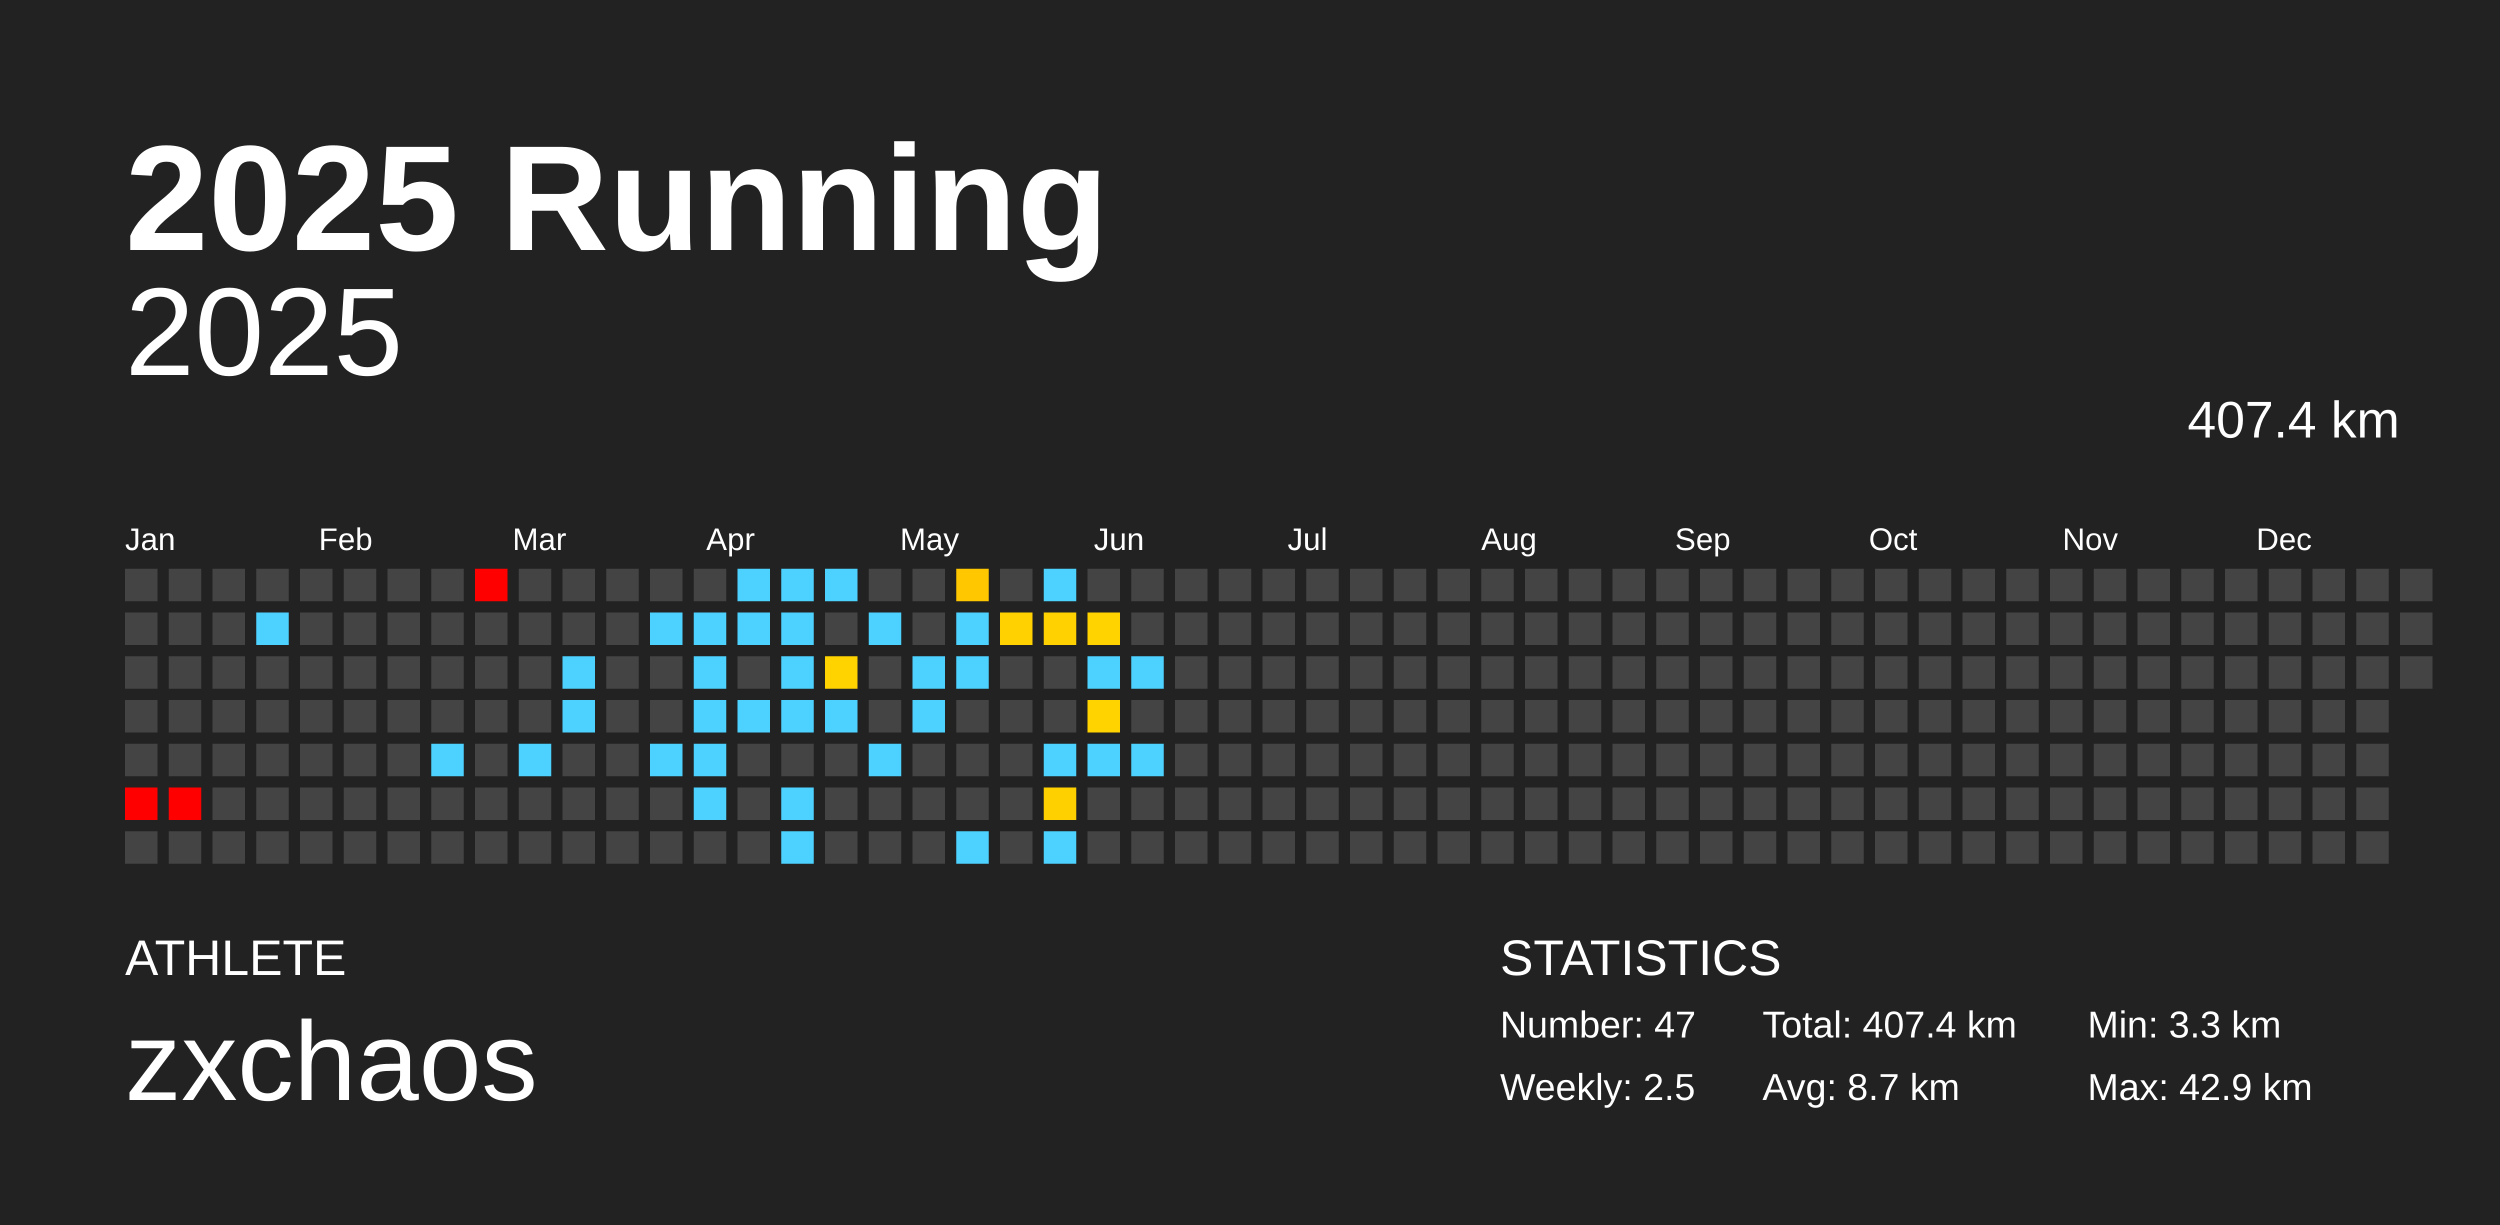
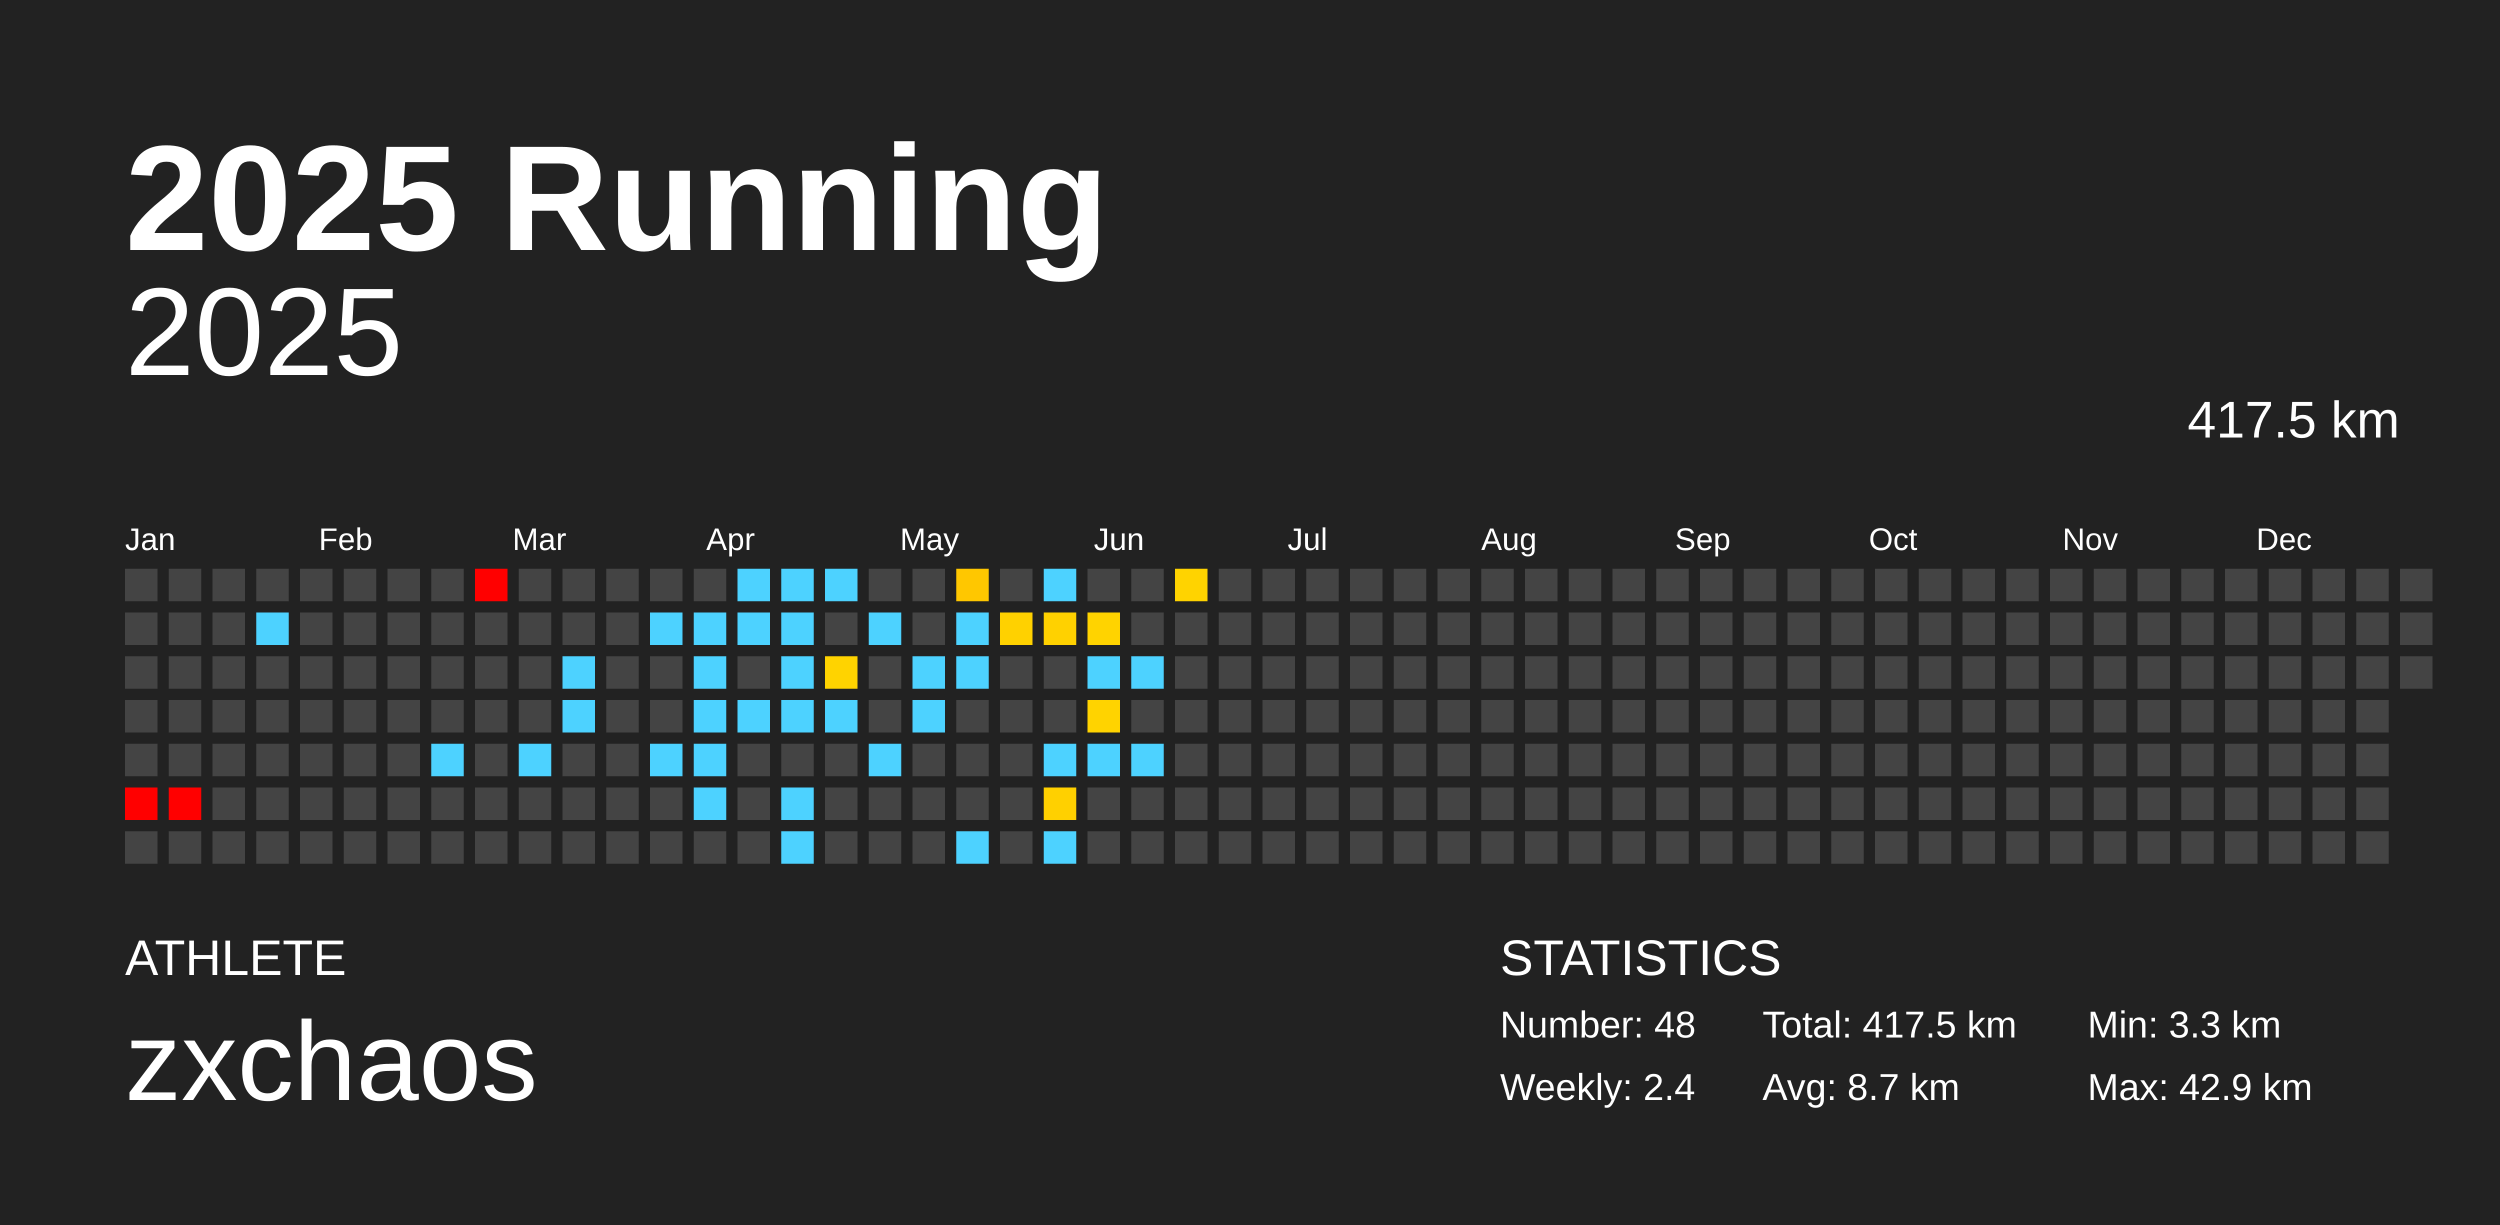
<svg xmlns="http://www.w3.org/2000/svg" baseProfile="full" height="98mm" version="1.1" viewBox="0,0,200,98" width="200mm">
  <defs />
  <rect fill="#222222" height="98" width="200" x="0" y="0" />
  <text fill="#FFFFFF" style="font-size:12px; font-family:Arial; font-weight:bold;" x="10" y="20">2025 Running</text>
  <text fill="#FFFFFF" style="font-size:4px; font-family:Arial" x="10" y="78">ATHLETE</text>
  <text fill="#FFFFFF" style="font-size:9px; font-family:Arial" x="10" y="88">zxchaos</text>
  <text fill="#FFFFFF" style="font-size:4px; font-family:Arial" x="120" y="78">STATISTICS</text>
-   <text fill="#FFFFFF" style="font-size:3px; font-family:Arial" x="120" y="83">Number: 47</text>
-   <text fill="#FFFFFF" style="font-size:3px; font-family:Arial" x="120" y="88">Weekly: 2.5</text>
-   <text fill="#FFFFFF" style="font-size:3px; font-family:Arial" x="141" y="83">Total: 407.4 km</text>
+   <text fill="#FFFFFF" style="font-size:3px; font-family:Arial" x="120" y="83">Number: 48</text>
+   <text fill="#FFFFFF" style="font-size:3px; font-family:Arial" x="120" y="88">Weekly: 2.4</text>
+   <text fill="#FFFFFF" style="font-size:3px; font-family:Arial" x="141" y="83">Total: 417.5 km</text>
  <text fill="#FFFFFF" style="font-size:3px; font-family:Arial" x="141" y="88">Avg: 8.7 km</text>
  <text fill="#FFFFFF" style="font-size:3px; font-family:Arial" x="167" y="83">Min: 3.3 km</text>
  <text fill="#FFFFFF" style="font-size:3px; font-family:Arial" x="167" y="88">Max: 42.9 km</text>
  <text alignment-baseline="hanging" fill="#FFFFFF" style="font-size:10.0px; font-family:Arial;" x="10" y="30">2025</text>
-   <text alignment-baseline="hanging" fill="#FFFFFF" style="font-size:4.125px; font-family:Arial;" x="175" y="35">407.4 km</text>
+   <text alignment-baseline="hanging" fill="#FFFFFF" style="font-size:4.125px; font-family:Arial;" x="175" y="35">417.5 km</text>
  <text fill="#FFFFFF" style="font-size:2.5px; font-family:Arial" x="10.0" y="44">Jan</text>
  <text fill="#FFFFFF" style="font-size:2.5px; font-family:Arial" x="25.5" y="44">Feb</text>
  <text fill="#FFFFFF" style="font-size:2.5px; font-family:Arial" x="41.0" y="44">Mar</text>
  <text fill="#FFFFFF" style="font-size:2.5px; font-family:Arial" x="56.5" y="44">Apr</text>
  <text fill="#FFFFFF" style="font-size:2.5px; font-family:Arial" x="72.0" y="44">May</text>
  <text fill="#FFFFFF" style="font-size:2.5px; font-family:Arial" x="87.5" y="44">Jun</text>
  <text fill="#FFFFFF" style="font-size:2.5px; font-family:Arial" x="103.0" y="44">Jul</text>
  <text fill="#FFFFFF" style="font-size:2.5px; font-family:Arial" x="118.5" y="44">Aug</text>
  <text fill="#FFFFFF" style="font-size:2.5px; font-family:Arial" x="134.0" y="44">Sep</text>
  <text fill="#FFFFFF" style="font-size:2.5px; font-family:Arial" x="149.5" y="44">Oct</text>
  <text fill="#FFFFFF" style="font-size:2.5px; font-family:Arial" x="165.0" y="44">Nov</text>
  <text fill="#FFFFFF" style="font-size:2.5px; font-family:Arial" x="180.5" y="44">Dec</text>
  <rect fill="#444444" height="2.6" width="2.6" x="10.0" y="45.5" />
  <rect fill="#444444" height="2.6" width="2.6" x="10.0" y="49.0" />
  <rect fill="#444444" height="2.6" width="2.6" x="10.0" y="52.5" />
  <rect fill="#444444" height="2.6" width="2.6" x="10.0" y="56.0" />
  <rect fill="#444444" height="2.6" width="2.6" x="10.0" y="59.5" />
  <rect fill="red" height="2.6" width="2.6" x="10.0" y="63.0" />
  <rect fill="#444444" height="2.6" width="2.6" x="10.0" y="66.5" />
  <rect fill="#444444" height="2.6" width="2.6" x="13.5" y="45.5" />
  <rect fill="#444444" height="2.6" width="2.6" x="13.5" y="49.0" />
  <rect fill="#444444" height="2.6" width="2.6" x="13.5" y="52.5" />
  <rect fill="#444444" height="2.6" width="2.6" x="13.5" y="56.0" />
  <rect fill="#444444" height="2.6" width="2.6" x="13.5" y="59.5" />
  <rect fill="red" height="2.6" width="2.6" x="13.5" y="63.0" />
  <rect fill="#444444" height="2.6" width="2.6" x="13.5" y="66.5" />
  <rect fill="#444444" height="2.6" width="2.6" x="17.0" y="45.5" />
  <rect fill="#444444" height="2.6" width="2.6" x="17.0" y="49.0" />
  <rect fill="#444444" height="2.6" width="2.6" x="17.0" y="52.5" />
  <rect fill="#444444" height="2.6" width="2.6" x="17.0" y="56.0" />
  <rect fill="#444444" height="2.6" width="2.6" x="17.0" y="59.5" />
  <rect fill="#444444" height="2.6" width="2.6" x="17.0" y="63.0" />
  <rect fill="#444444" height="2.6" width="2.6" x="17.0" y="66.5" />
  <rect fill="#444444" height="2.6" width="2.6" x="20.5" y="45.5" />
  <rect fill="#4dd2ff" height="2.6" width="2.6" x="20.5" y="49.0" />
  <rect fill="#444444" height="2.6" width="2.6" x="20.5" y="52.5" />
  <rect fill="#444444" height="2.6" width="2.6" x="20.5" y="56.0" />
  <rect fill="#444444" height="2.6" width="2.6" x="20.5" y="59.5" />
  <rect fill="#444444" height="2.6" width="2.6" x="20.5" y="63.0" />
  <rect fill="#444444" height="2.6" width="2.6" x="20.5" y="66.5" />
  <rect fill="#444444" height="2.6" width="2.6" x="24.0" y="45.5" />
  <rect fill="#444444" height="2.6" width="2.6" x="24.0" y="49.0" />
  <rect fill="#444444" height="2.6" width="2.6" x="24.0" y="52.5" />
  <rect fill="#444444" height="2.6" width="2.6" x="24.0" y="56.0" />
  <rect fill="#444444" height="2.6" width="2.6" x="24.0" y="59.5" />
  <rect fill="#444444" height="2.6" width="2.6" x="24.0" y="63.0" />
  <rect fill="#444444" height="2.6" width="2.6" x="24.0" y="66.5" />
  <rect fill="#444444" height="2.6" width="2.6" x="27.5" y="45.5" />
  <rect fill="#444444" height="2.6" width="2.6" x="27.5" y="49.0" />
  <rect fill="#444444" height="2.6" width="2.6" x="27.5" y="52.5" />
  <rect fill="#444444" height="2.6" width="2.6" x="27.5" y="56.0" />
  <rect fill="#444444" height="2.6" width="2.6" x="27.5" y="59.5" />
  <rect fill="#444444" height="2.6" width="2.6" x="27.5" y="63.0" />
  <rect fill="#444444" height="2.6" width="2.6" x="27.5" y="66.5" />
  <rect fill="#444444" height="2.6" width="2.6" x="31.0" y="45.5" />
  <rect fill="#444444" height="2.6" width="2.6" x="31.0" y="49.0" />
  <rect fill="#444444" height="2.6" width="2.6" x="31.0" y="52.5" />
  <rect fill="#444444" height="2.6" width="2.6" x="31.0" y="56.0" />
  <rect fill="#444444" height="2.6" width="2.6" x="31.0" y="59.5" />
  <rect fill="#444444" height="2.6" width="2.6" x="31.0" y="63.0" />
  <rect fill="#444444" height="2.6" width="2.6" x="31.0" y="66.5" />
  <rect fill="#444444" height="2.6" width="2.6" x="34.5" y="45.5" />
  <rect fill="#444444" height="2.6" width="2.6" x="34.5" y="49.0" />
  <rect fill="#444444" height="2.6" width="2.6" x="34.5" y="52.5" />
  <rect fill="#444444" height="2.6" width="2.6" x="34.5" y="56.0" />
  <rect fill="#4dd2ff" height="2.6" width="2.6" x="34.5" y="59.5" />
  <rect fill="#444444" height="2.6" width="2.6" x="34.5" y="63.0" />
  <rect fill="#444444" height="2.6" width="2.6" x="34.5" y="66.5" />
  <rect fill="red" height="2.6" width="2.6" x="38.0" y="45.5" />
  <rect fill="#444444" height="2.6" width="2.6" x="38.0" y="49.0" />
  <rect fill="#444444" height="2.6" width="2.6" x="38.0" y="52.5" />
  <rect fill="#444444" height="2.6" width="2.6" x="38.0" y="56.0" />
  <rect fill="#444444" height="2.6" width="2.6" x="38.0" y="59.5" />
  <rect fill="#444444" height="2.6" width="2.6" x="38.0" y="63.0" />
  <rect fill="#444444" height="2.6" width="2.6" x="38.0" y="66.5" />
  <rect fill="#444444" height="2.6" width="2.6" x="41.5" y="45.5" />
  <rect fill="#444444" height="2.6" width="2.6" x="41.5" y="49.0" />
  <rect fill="#444444" height="2.6" width="2.6" x="41.5" y="52.5" />
  <rect fill="#444444" height="2.6" width="2.6" x="41.5" y="56.0" />
  <rect fill="#4dd2ff" height="2.6" width="2.6" x="41.5" y="59.5" />
  <rect fill="#444444" height="2.6" width="2.6" x="41.5" y="63.0" />
  <rect fill="#444444" height="2.6" width="2.6" x="41.5" y="66.5" />
  <rect fill="#444444" height="2.6" width="2.6" x="45.0" y="45.5" />
  <rect fill="#444444" height="2.6" width="2.6" x="45.0" y="49.0" />
  <rect fill="#4dd2ff" height="2.6" width="2.6" x="45.0" y="52.5" />
  <rect fill="#4dd2ff" height="2.6" width="2.6" x="45.0" y="56.0" />
  <rect fill="#444444" height="2.6" width="2.6" x="45.0" y="59.5" />
  <rect fill="#444444" height="2.6" width="2.6" x="45.0" y="63.0" />
  <rect fill="#444444" height="2.6" width="2.6" x="45.0" y="66.5" />
  <rect fill="#444444" height="2.6" width="2.6" x="48.5" y="45.5" />
  <rect fill="#444444" height="2.6" width="2.6" x="48.5" y="49.0" />
  <rect fill="#444444" height="2.6" width="2.6" x="48.5" y="52.5" />
  <rect fill="#444444" height="2.6" width="2.6" x="48.5" y="56.0" />
  <rect fill="#444444" height="2.6" width="2.6" x="48.5" y="59.5" />
  <rect fill="#444444" height="2.6" width="2.6" x="48.5" y="63.0" />
  <rect fill="#444444" height="2.6" width="2.6" x="48.5" y="66.5" />
  <rect fill="#444444" height="2.6" width="2.6" x="52.0" y="45.5" />
  <rect fill="#4dd2ff" height="2.6" width="2.6" x="52.0" y="49.0" />
  <rect fill="#444444" height="2.6" width="2.6" x="52.0" y="52.5" />
  <rect fill="#444444" height="2.6" width="2.6" x="52.0" y="56.0" />
  <rect fill="#4dd2ff" height="2.6" width="2.6" x="52.0" y="59.5" />
  <rect fill="#444444" height="2.6" width="2.6" x="52.0" y="63.0" />
  <rect fill="#444444" height="2.6" width="2.6" x="52.0" y="66.5" />
  <rect fill="#444444" height="2.6" width="2.6" x="55.5" y="45.5" />
  <rect fill="#4dd2ff" height="2.6" width="2.6" x="55.5" y="49.0" />
  <rect fill="#4dd2ff" height="2.6" width="2.6" x="55.5" y="52.5" />
  <rect fill="#4dd2ff" height="2.6" width="2.6" x="55.5" y="56.0" />
  <rect fill="#4dd2ff" height="2.6" width="2.6" x="55.5" y="59.5" />
  <rect fill="#4dd2ff" height="2.6" width="2.6" x="55.5" y="63.0" />
  <rect fill="#444444" height="2.6" width="2.6" x="55.5" y="66.5" />
  <rect fill="#4dd2ff" height="2.6" width="2.6" x="59.0" y="45.5" />
  <rect fill="#4dd2ff" height="2.6" width="2.6" x="59.0" y="49.0" />
  <rect fill="#444444" height="2.6" width="2.6" x="59.0" y="52.5" />
  <rect fill="#4dd2ff" height="2.6" width="2.6" x="59.0" y="56.0" />
  <rect fill="#444444" height="2.6" width="2.6" x="59.0" y="59.5" />
  <rect fill="#444444" height="2.6" width="2.6" x="59.0" y="63.0" />
  <rect fill="#444444" height="2.6" width="2.6" x="59.0" y="66.5" />
  <rect fill="#4dd2ff" height="2.6" width="2.6" x="62.5" y="45.5" />
  <rect fill="#4dd2ff" height="2.6" width="2.6" x="62.5" y="49.0" />
  <rect fill="#4dd2ff" height="2.6" width="2.6" x="62.5" y="52.5" />
  <rect fill="#4dd2ff" height="2.6" width="2.6" x="62.5" y="56.0" />
  <rect fill="#444444" height="2.6" width="2.6" x="62.5" y="59.5" />
  <rect fill="#4dd2ff" height="2.6" width="2.6" x="62.5" y="63.0" />
  <rect fill="#4dd2ff" height="2.6" width="2.6" x="62.5" y="66.5" />
  <rect fill="#4dd2ff" height="2.6" width="2.6" x="66.0" y="45.5" />
  <rect fill="#444444" height="2.6" width="2.6" x="66.0" y="49.0" />
  <rect fill="#ffd300" height="2.6" width="2.6" x="66.0" y="52.5" />
  <rect fill="#4dd2ff" height="2.6" width="2.6" x="66.0" y="56.0" />
  <rect fill="#444444" height="2.6" width="2.6" x="66.0" y="59.5" />
  <rect fill="#444444" height="2.6" width="2.6" x="66.0" y="63.0" />
  <rect fill="#444444" height="2.6" width="2.6" x="66.0" y="66.5" />
  <rect fill="#444444" height="2.6" width="2.6" x="69.5" y="45.5" />
  <rect fill="#4dd2ff" height="2.6" width="2.6" x="69.5" y="49.0" />
  <rect fill="#444444" height="2.6" width="2.6" x="69.5" y="52.5" />
  <rect fill="#444444" height="2.6" width="2.6" x="69.5" y="56.0" />
  <rect fill="#4dd2ff" height="2.6" width="2.6" x="69.5" y="59.5" />
  <rect fill="#444444" height="2.6" width="2.6" x="69.5" y="63.0" />
  <rect fill="#444444" height="2.6" width="2.6" x="69.5" y="66.5" />
  <rect fill="#444444" height="2.6" width="2.6" x="73.0" y="45.5" />
  <rect fill="#444444" height="2.6" width="2.6" x="73.0" y="49.0" />
  <rect fill="#4dd2ff" height="2.6" width="2.6" x="73.0" y="52.5" />
  <rect fill="#4dd2ff" height="2.6" width="2.6" x="73.0" y="56.0" />
  <rect fill="#444444" height="2.6" width="2.6" x="73.0" y="59.5" />
  <rect fill="#444444" height="2.6" width="2.6" x="73.0" y="63.0" />
  <rect fill="#444444" height="2.6" width="2.6" x="73.0" y="66.5" />
  <rect fill="#ffc700" height="2.6" width="2.6" x="76.5" y="45.5" />
  <rect fill="#4dd2ff" height="2.6" width="2.6" x="76.5" y="49.0" />
  <rect fill="#4dd2ff" height="2.6" width="2.6" x="76.5" y="52.5" />
  <rect fill="#444444" height="2.6" width="2.6" x="76.5" y="56.0" />
  <rect fill="#444444" height="2.6" width="2.6" x="76.5" y="59.5" />
  <rect fill="#444444" height="2.6" width="2.6" x="76.5" y="63.0" />
  <rect fill="#4dd2ff" height="2.6" width="2.6" x="76.5" y="66.5" />
  <rect fill="#444444" height="2.6" width="2.6" x="80.0" y="45.5" />
  <rect fill="#ffd100" height="2.6" width="2.6" x="80.0" y="49.0" />
  <rect fill="#444444" height="2.6" width="2.6" x="80.0" y="52.5" />
  <rect fill="#444444" height="2.6" width="2.6" x="80.0" y="56.0" />
  <rect fill="#444444" height="2.6" width="2.6" x="80.0" y="59.5" />
  <rect fill="#444444" height="2.6" width="2.6" x="80.0" y="63.0" />
  <rect fill="#444444" height="2.6" width="2.6" x="80.0" y="66.5" />
  <rect fill="#4dd2ff" height="2.6" width="2.6" x="83.5" y="45.5" />
  <rect fill="#ffd100" height="2.6" width="2.6" x="83.5" y="49.0" />
  <rect fill="#444444" height="2.6" width="2.6" x="83.5" y="52.5" />
  <rect fill="#444444" height="2.6" width="2.6" x="83.5" y="56.0" />
  <rect fill="#4dd2ff" height="2.6" width="2.6" x="83.5" y="59.5" />
  <rect fill="#ffd000" height="2.6" width="2.6" x="83.5" y="63.0" />
  <rect fill="#4dd2ff" height="2.6" width="2.6" x="83.5" y="66.5" />
  <rect fill="#444444" height="2.6" width="2.6" x="87.0" y="45.5" />
  <rect fill="#ffd300" height="2.6" width="2.6" x="87.0" y="49.0" />
  <rect fill="#4dd2ff" height="2.6" width="2.6" x="87.0" y="52.5" />
  <rect fill="#ffd300" height="2.6" width="2.6" x="87.0" y="56.0" />
  <rect fill="#4dd2ff" height="2.6" width="2.6" x="87.0" y="59.5" />
  <rect fill="#444444" height="2.6" width="2.6" x="87.0" y="63.0" />
  <rect fill="#444444" height="2.6" width="2.6" x="87.0" y="66.5" />
  <rect fill="#444444" height="2.6" width="2.6" x="90.5" y="45.5" />
  <rect fill="#444444" height="2.6" width="2.6" x="90.5" y="49.0" />
  <rect fill="#4dd2ff" height="2.6" width="2.6" x="90.5" y="52.5" />
  <rect fill="#444444" height="2.6" width="2.6" x="90.5" y="56.0" />
  <rect fill="#4dd2ff" height="2.6" width="2.6" x="90.5" y="59.5" />
  <rect fill="#444444" height="2.6" width="2.6" x="90.5" y="63.0" />
  <rect fill="#444444" height="2.6" width="2.6" x="90.5" y="66.5" />
-   <rect fill="#444444" height="2.6" width="2.6" x="94.0" y="45.5" />
+   <rect fill="#ffd300" height="2.6" width="2.6" x="94.0" y="45.5" />
  <rect fill="#444444" height="2.6" width="2.6" x="94.0" y="49.0" />
  <rect fill="#444444" height="2.6" width="2.6" x="94.0" y="52.5" />
  <rect fill="#444444" height="2.6" width="2.6" x="94.0" y="56.0" />
  <rect fill="#444444" height="2.6" width="2.6" x="94.0" y="59.5" />
  <rect fill="#444444" height="2.6" width="2.6" x="94.0" y="63.0" />
  <rect fill="#444444" height="2.6" width="2.6" x="94.0" y="66.5" />
  <rect fill="#444444" height="2.6" width="2.6" x="97.5" y="45.5" />
  <rect fill="#444444" height="2.6" width="2.6" x="97.5" y="49.0" />
  <rect fill="#444444" height="2.6" width="2.6" x="97.5" y="52.5" />
  <rect fill="#444444" height="2.6" width="2.6" x="97.5" y="56.0" />
  <rect fill="#444444" height="2.6" width="2.6" x="97.5" y="59.5" />
  <rect fill="#444444" height="2.6" width="2.6" x="97.5" y="63.0" />
  <rect fill="#444444" height="2.6" width="2.6" x="97.5" y="66.5" />
  <rect fill="#444444" height="2.6" width="2.6" x="101.0" y="45.5" />
  <rect fill="#444444" height="2.6" width="2.6" x="101.0" y="49.0" />
  <rect fill="#444444" height="2.6" width="2.6" x="101.0" y="52.5" />
  <rect fill="#444444" height="2.6" width="2.6" x="101.0" y="56.0" />
  <rect fill="#444444" height="2.6" width="2.6" x="101.0" y="59.5" />
  <rect fill="#444444" height="2.6" width="2.6" x="101.0" y="63.0" />
  <rect fill="#444444" height="2.6" width="2.6" x="101.0" y="66.5" />
  <rect fill="#444444" height="2.6" width="2.6" x="104.5" y="45.5" />
  <rect fill="#444444" height="2.6" width="2.6" x="104.5" y="49.0" />
  <rect fill="#444444" height="2.6" width="2.6" x="104.5" y="52.5" />
  <rect fill="#444444" height="2.6" width="2.6" x="104.5" y="56.0" />
  <rect fill="#444444" height="2.6" width="2.6" x="104.5" y="59.5" />
  <rect fill="#444444" height="2.6" width="2.6" x="104.5" y="63.0" />
  <rect fill="#444444" height="2.6" width="2.6" x="104.5" y="66.5" />
  <rect fill="#444444" height="2.6" width="2.6" x="108.0" y="45.5" />
  <rect fill="#444444" height="2.6" width="2.6" x="108.0" y="49.0" />
  <rect fill="#444444" height="2.6" width="2.6" x="108.0" y="52.5" />
  <rect fill="#444444" height="2.6" width="2.6" x="108.0" y="56.0" />
  <rect fill="#444444" height="2.6" width="2.6" x="108.0" y="59.5" />
  <rect fill="#444444" height="2.6" width="2.6" x="108.0" y="63.0" />
  <rect fill="#444444" height="2.6" width="2.6" x="108.0" y="66.5" />
  <rect fill="#444444" height="2.6" width="2.6" x="111.5" y="45.5" />
  <rect fill="#444444" height="2.6" width="2.6" x="111.5" y="49.0" />
  <rect fill="#444444" height="2.6" width="2.6" x="111.5" y="52.5" />
  <rect fill="#444444" height="2.6" width="2.6" x="111.5" y="56.0" />
  <rect fill="#444444" height="2.6" width="2.6" x="111.5" y="59.5" />
  <rect fill="#444444" height="2.6" width="2.6" x="111.5" y="63.0" />
  <rect fill="#444444" height="2.6" width="2.6" x="111.5" y="66.5" />
  <rect fill="#444444" height="2.6" width="2.6" x="115.0" y="45.5" />
  <rect fill="#444444" height="2.6" width="2.6" x="115.0" y="49.0" />
  <rect fill="#444444" height="2.6" width="2.6" x="115.0" y="52.5" />
  <rect fill="#444444" height="2.6" width="2.6" x="115.0" y="56.0" />
  <rect fill="#444444" height="2.6" width="2.6" x="115.0" y="59.5" />
  <rect fill="#444444" height="2.6" width="2.6" x="115.0" y="63.0" />
  <rect fill="#444444" height="2.6" width="2.6" x="115.0" y="66.5" />
  <rect fill="#444444" height="2.6" width="2.6" x="118.5" y="45.5" />
  <rect fill="#444444" height="2.6" width="2.6" x="118.5" y="49.0" />
  <rect fill="#444444" height="2.6" width="2.6" x="118.5" y="52.5" />
  <rect fill="#444444" height="2.6" width="2.6" x="118.5" y="56.0" />
  <rect fill="#444444" height="2.6" width="2.6" x="118.5" y="59.5" />
  <rect fill="#444444" height="2.6" width="2.6" x="118.5" y="63.0" />
  <rect fill="#444444" height="2.6" width="2.6" x="118.5" y="66.5" />
  <rect fill="#444444" height="2.6" width="2.6" x="122.0" y="45.5" />
  <rect fill="#444444" height="2.6" width="2.6" x="122.0" y="49.0" />
  <rect fill="#444444" height="2.6" width="2.6" x="122.0" y="52.5" />
  <rect fill="#444444" height="2.6" width="2.6" x="122.0" y="56.0" />
  <rect fill="#444444" height="2.6" width="2.6" x="122.0" y="59.5" />
  <rect fill="#444444" height="2.6" width="2.6" x="122.0" y="63.0" />
  <rect fill="#444444" height="2.6" width="2.6" x="122.0" y="66.5" />
  <rect fill="#444444" height="2.6" width="2.6" x="125.5" y="45.5" />
  <rect fill="#444444" height="2.6" width="2.6" x="125.5" y="49.0" />
  <rect fill="#444444" height="2.6" width="2.6" x="125.5" y="52.5" />
  <rect fill="#444444" height="2.6" width="2.6" x="125.5" y="56.0" />
  <rect fill="#444444" height="2.6" width="2.6" x="125.5" y="59.5" />
  <rect fill="#444444" height="2.6" width="2.6" x="125.5" y="63.0" />
  <rect fill="#444444" height="2.6" width="2.6" x="125.5" y="66.5" />
  <rect fill="#444444" height="2.6" width="2.6" x="129.0" y="45.5" />
  <rect fill="#444444" height="2.6" width="2.6" x="129.0" y="49.0" />
  <rect fill="#444444" height="2.6" width="2.6" x="129.0" y="52.5" />
  <rect fill="#444444" height="2.6" width="2.6" x="129.0" y="56.0" />
  <rect fill="#444444" height="2.6" width="2.6" x="129.0" y="59.5" />
  <rect fill="#444444" height="2.6" width="2.6" x="129.0" y="63.0" />
  <rect fill="#444444" height="2.6" width="2.6" x="129.0" y="66.5" />
  <rect fill="#444444" height="2.6" width="2.6" x="132.5" y="45.5" />
  <rect fill="#444444" height="2.6" width="2.6" x="132.5" y="49.0" />
  <rect fill="#444444" height="2.6" width="2.6" x="132.5" y="52.5" />
  <rect fill="#444444" height="2.6" width="2.6" x="132.5" y="56.0" />
  <rect fill="#444444" height="2.6" width="2.6" x="132.5" y="59.5" />
  <rect fill="#444444" height="2.6" width="2.6" x="132.5" y="63.0" />
  <rect fill="#444444" height="2.6" width="2.6" x="132.5" y="66.5" />
  <rect fill="#444444" height="2.6" width="2.6" x="136.0" y="45.5" />
  <rect fill="#444444" height="2.6" width="2.6" x="136.0" y="49.0" />
  <rect fill="#444444" height="2.6" width="2.6" x="136.0" y="52.5" />
  <rect fill="#444444" height="2.6" width="2.6" x="136.0" y="56.0" />
  <rect fill="#444444" height="2.6" width="2.6" x="136.0" y="59.5" />
  <rect fill="#444444" height="2.6" width="2.6" x="136.0" y="63.0" />
  <rect fill="#444444" height="2.6" width="2.6" x="136.0" y="66.5" />
  <rect fill="#444444" height="2.6" width="2.6" x="139.5" y="45.5" />
  <rect fill="#444444" height="2.6" width="2.6" x="139.5" y="49.0" />
  <rect fill="#444444" height="2.6" width="2.6" x="139.5" y="52.5" />
  <rect fill="#444444" height="2.6" width="2.6" x="139.5" y="56.0" />
  <rect fill="#444444" height="2.6" width="2.6" x="139.5" y="59.5" />
  <rect fill="#444444" height="2.6" width="2.6" x="139.5" y="63.0" />
  <rect fill="#444444" height="2.6" width="2.6" x="139.5" y="66.5" />
  <rect fill="#444444" height="2.6" width="2.6" x="143.0" y="45.5" />
  <rect fill="#444444" height="2.6" width="2.6" x="143.0" y="49.0" />
  <rect fill="#444444" height="2.6" width="2.6" x="143.0" y="52.5" />
  <rect fill="#444444" height="2.6" width="2.6" x="143.0" y="56.0" />
  <rect fill="#444444" height="2.6" width="2.6" x="143.0" y="59.5" />
  <rect fill="#444444" height="2.6" width="2.6" x="143.0" y="63.0" />
  <rect fill="#444444" height="2.6" width="2.6" x="143.0" y="66.5" />
  <rect fill="#444444" height="2.6" width="2.6" x="146.5" y="45.5" />
  <rect fill="#444444" height="2.6" width="2.6" x="146.5" y="49.0" />
  <rect fill="#444444" height="2.6" width="2.6" x="146.5" y="52.5" />
  <rect fill="#444444" height="2.6" width="2.6" x="146.5" y="56.0" />
  <rect fill="#444444" height="2.6" width="2.6" x="146.5" y="59.5" />
  <rect fill="#444444" height="2.6" width="2.6" x="146.5" y="63.0" />
  <rect fill="#444444" height="2.6" width="2.6" x="146.5" y="66.5" />
  <rect fill="#444444" height="2.6" width="2.6" x="150.0" y="45.5" />
  <rect fill="#444444" height="2.6" width="2.6" x="150.0" y="49.0" />
  <rect fill="#444444" height="2.6" width="2.6" x="150.0" y="52.5" />
  <rect fill="#444444" height="2.6" width="2.6" x="150.0" y="56.0" />
  <rect fill="#444444" height="2.6" width="2.6" x="150.0" y="59.5" />
  <rect fill="#444444" height="2.6" width="2.6" x="150.0" y="63.0" />
  <rect fill="#444444" height="2.6" width="2.6" x="150.0" y="66.5" />
  <rect fill="#444444" height="2.6" width="2.6" x="153.5" y="45.5" />
  <rect fill="#444444" height="2.6" width="2.6" x="153.5" y="49.0" />
  <rect fill="#444444" height="2.6" width="2.6" x="153.5" y="52.5" />
  <rect fill="#444444" height="2.6" width="2.6" x="153.5" y="56.0" />
  <rect fill="#444444" height="2.6" width="2.6" x="153.5" y="59.5" />
  <rect fill="#444444" height="2.6" width="2.6" x="153.5" y="63.0" />
  <rect fill="#444444" height="2.6" width="2.6" x="153.5" y="66.5" />
  <rect fill="#444444" height="2.6" width="2.6" x="157.0" y="45.5" />
  <rect fill="#444444" height="2.6" width="2.6" x="157.0" y="49.0" />
  <rect fill="#444444" height="2.6" width="2.6" x="157.0" y="52.5" />
  <rect fill="#444444" height="2.6" width="2.6" x="157.0" y="56.0" />
  <rect fill="#444444" height="2.6" width="2.6" x="157.0" y="59.5" />
  <rect fill="#444444" height="2.6" width="2.6" x="157.0" y="63.0" />
  <rect fill="#444444" height="2.6" width="2.6" x="157.0" y="66.5" />
  <rect fill="#444444" height="2.6" width="2.6" x="160.5" y="45.5" />
  <rect fill="#444444" height="2.6" width="2.6" x="160.5" y="49.0" />
  <rect fill="#444444" height="2.6" width="2.6" x="160.5" y="52.5" />
  <rect fill="#444444" height="2.6" width="2.6" x="160.5" y="56.0" />
  <rect fill="#444444" height="2.6" width="2.6" x="160.5" y="59.5" />
  <rect fill="#444444" height="2.6" width="2.6" x="160.5" y="63.0" />
  <rect fill="#444444" height="2.6" width="2.6" x="160.5" y="66.5" />
  <rect fill="#444444" height="2.6" width="2.6" x="164.0" y="45.5" />
  <rect fill="#444444" height="2.6" width="2.6" x="164.0" y="49.0" />
  <rect fill="#444444" height="2.6" width="2.6" x="164.0" y="52.5" />
  <rect fill="#444444" height="2.6" width="2.6" x="164.0" y="56.0" />
  <rect fill="#444444" height="2.6" width="2.6" x="164.0" y="59.5" />
  <rect fill="#444444" height="2.6" width="2.6" x="164.0" y="63.0" />
  <rect fill="#444444" height="2.6" width="2.6" x="164.0" y="66.5" />
  <rect fill="#444444" height="2.6" width="2.6" x="167.5" y="45.5" />
  <rect fill="#444444" height="2.6" width="2.6" x="167.5" y="49.0" />
  <rect fill="#444444" height="2.6" width="2.6" x="167.5" y="52.5" />
  <rect fill="#444444" height="2.6" width="2.6" x="167.5" y="56.0" />
  <rect fill="#444444" height="2.6" width="2.6" x="167.5" y="59.5" />
  <rect fill="#444444" height="2.6" width="2.6" x="167.5" y="63.0" />
  <rect fill="#444444" height="2.6" width="2.6" x="167.5" y="66.5" />
  <rect fill="#444444" height="2.6" width="2.6" x="171.0" y="45.5" />
  <rect fill="#444444" height="2.6" width="2.6" x="171.0" y="49.0" />
  <rect fill="#444444" height="2.6" width="2.6" x="171.0" y="52.5" />
  <rect fill="#444444" height="2.6" width="2.6" x="171.0" y="56.0" />
  <rect fill="#444444" height="2.6" width="2.6" x="171.0" y="59.5" />
  <rect fill="#444444" height="2.6" width="2.6" x="171.0" y="63.0" />
  <rect fill="#444444" height="2.6" width="2.6" x="171.0" y="66.5" />
  <rect fill="#444444" height="2.6" width="2.6" x="174.5" y="45.5" />
  <rect fill="#444444" height="2.6" width="2.6" x="174.5" y="49.0" />
  <rect fill="#444444" height="2.6" width="2.6" x="174.5" y="52.5" />
  <rect fill="#444444" height="2.6" width="2.6" x="174.5" y="56.0" />
  <rect fill="#444444" height="2.6" width="2.6" x="174.5" y="59.5" />
  <rect fill="#444444" height="2.6" width="2.6" x="174.5" y="63.0" />
  <rect fill="#444444" height="2.6" width="2.6" x="174.5" y="66.5" />
  <rect fill="#444444" height="2.6" width="2.6" x="178.0" y="45.5" />
  <rect fill="#444444" height="2.6" width="2.6" x="178.0" y="49.0" />
  <rect fill="#444444" height="2.6" width="2.6" x="178.0" y="52.5" />
  <rect fill="#444444" height="2.6" width="2.6" x="178.0" y="56.0" />
  <rect fill="#444444" height="2.6" width="2.6" x="178.0" y="59.5" />
  <rect fill="#444444" height="2.6" width="2.6" x="178.0" y="63.0" />
  <rect fill="#444444" height="2.6" width="2.6" x="178.0" y="66.5" />
  <rect fill="#444444" height="2.6" width="2.6" x="181.5" y="45.5" />
  <rect fill="#444444" height="2.6" width="2.6" x="181.5" y="49.0" />
  <rect fill="#444444" height="2.6" width="2.6" x="181.5" y="52.5" />
  <rect fill="#444444" height="2.6" width="2.6" x="181.5" y="56.0" />
  <rect fill="#444444" height="2.6" width="2.6" x="181.5" y="59.5" />
  <rect fill="#444444" height="2.6" width="2.6" x="181.5" y="63.0" />
  <rect fill="#444444" height="2.6" width="2.6" x="181.5" y="66.5" />
  <rect fill="#444444" height="2.6" width="2.6" x="185.0" y="45.5" />
  <rect fill="#444444" height="2.6" width="2.6" x="185.0" y="49.0" />
  <rect fill="#444444" height="2.6" width="2.6" x="185.0" y="52.5" />
  <rect fill="#444444" height="2.6" width="2.6" x="185.0" y="56.0" />
  <rect fill="#444444" height="2.6" width="2.6" x="185.0" y="59.5" />
  <rect fill="#444444" height="2.6" width="2.6" x="185.0" y="63.0" />
  <rect fill="#444444" height="2.6" width="2.6" x="185.0" y="66.5" />
  <rect fill="#444444" height="2.6" width="2.6" x="188.5" y="45.5" />
  <rect fill="#444444" height="2.6" width="2.6" x="188.5" y="49.0" />
  <rect fill="#444444" height="2.6" width="2.6" x="188.5" y="52.5" />
  <rect fill="#444444" height="2.6" width="2.6" x="188.5" y="56.0" />
  <rect fill="#444444" height="2.6" width="2.6" x="188.5" y="59.5" />
  <rect fill="#444444" height="2.6" width="2.6" x="188.5" y="63.0" />
  <rect fill="#444444" height="2.6" width="2.6" x="188.5" y="66.5" />
  <rect fill="#444444" height="2.6" width="2.6" x="192.0" y="45.5" />
  <rect fill="#444444" height="2.6" width="2.6" x="192.0" y="49.0" />
  <rect fill="#444444" height="2.6" width="2.6" x="192.0" y="52.5" />
</svg>
